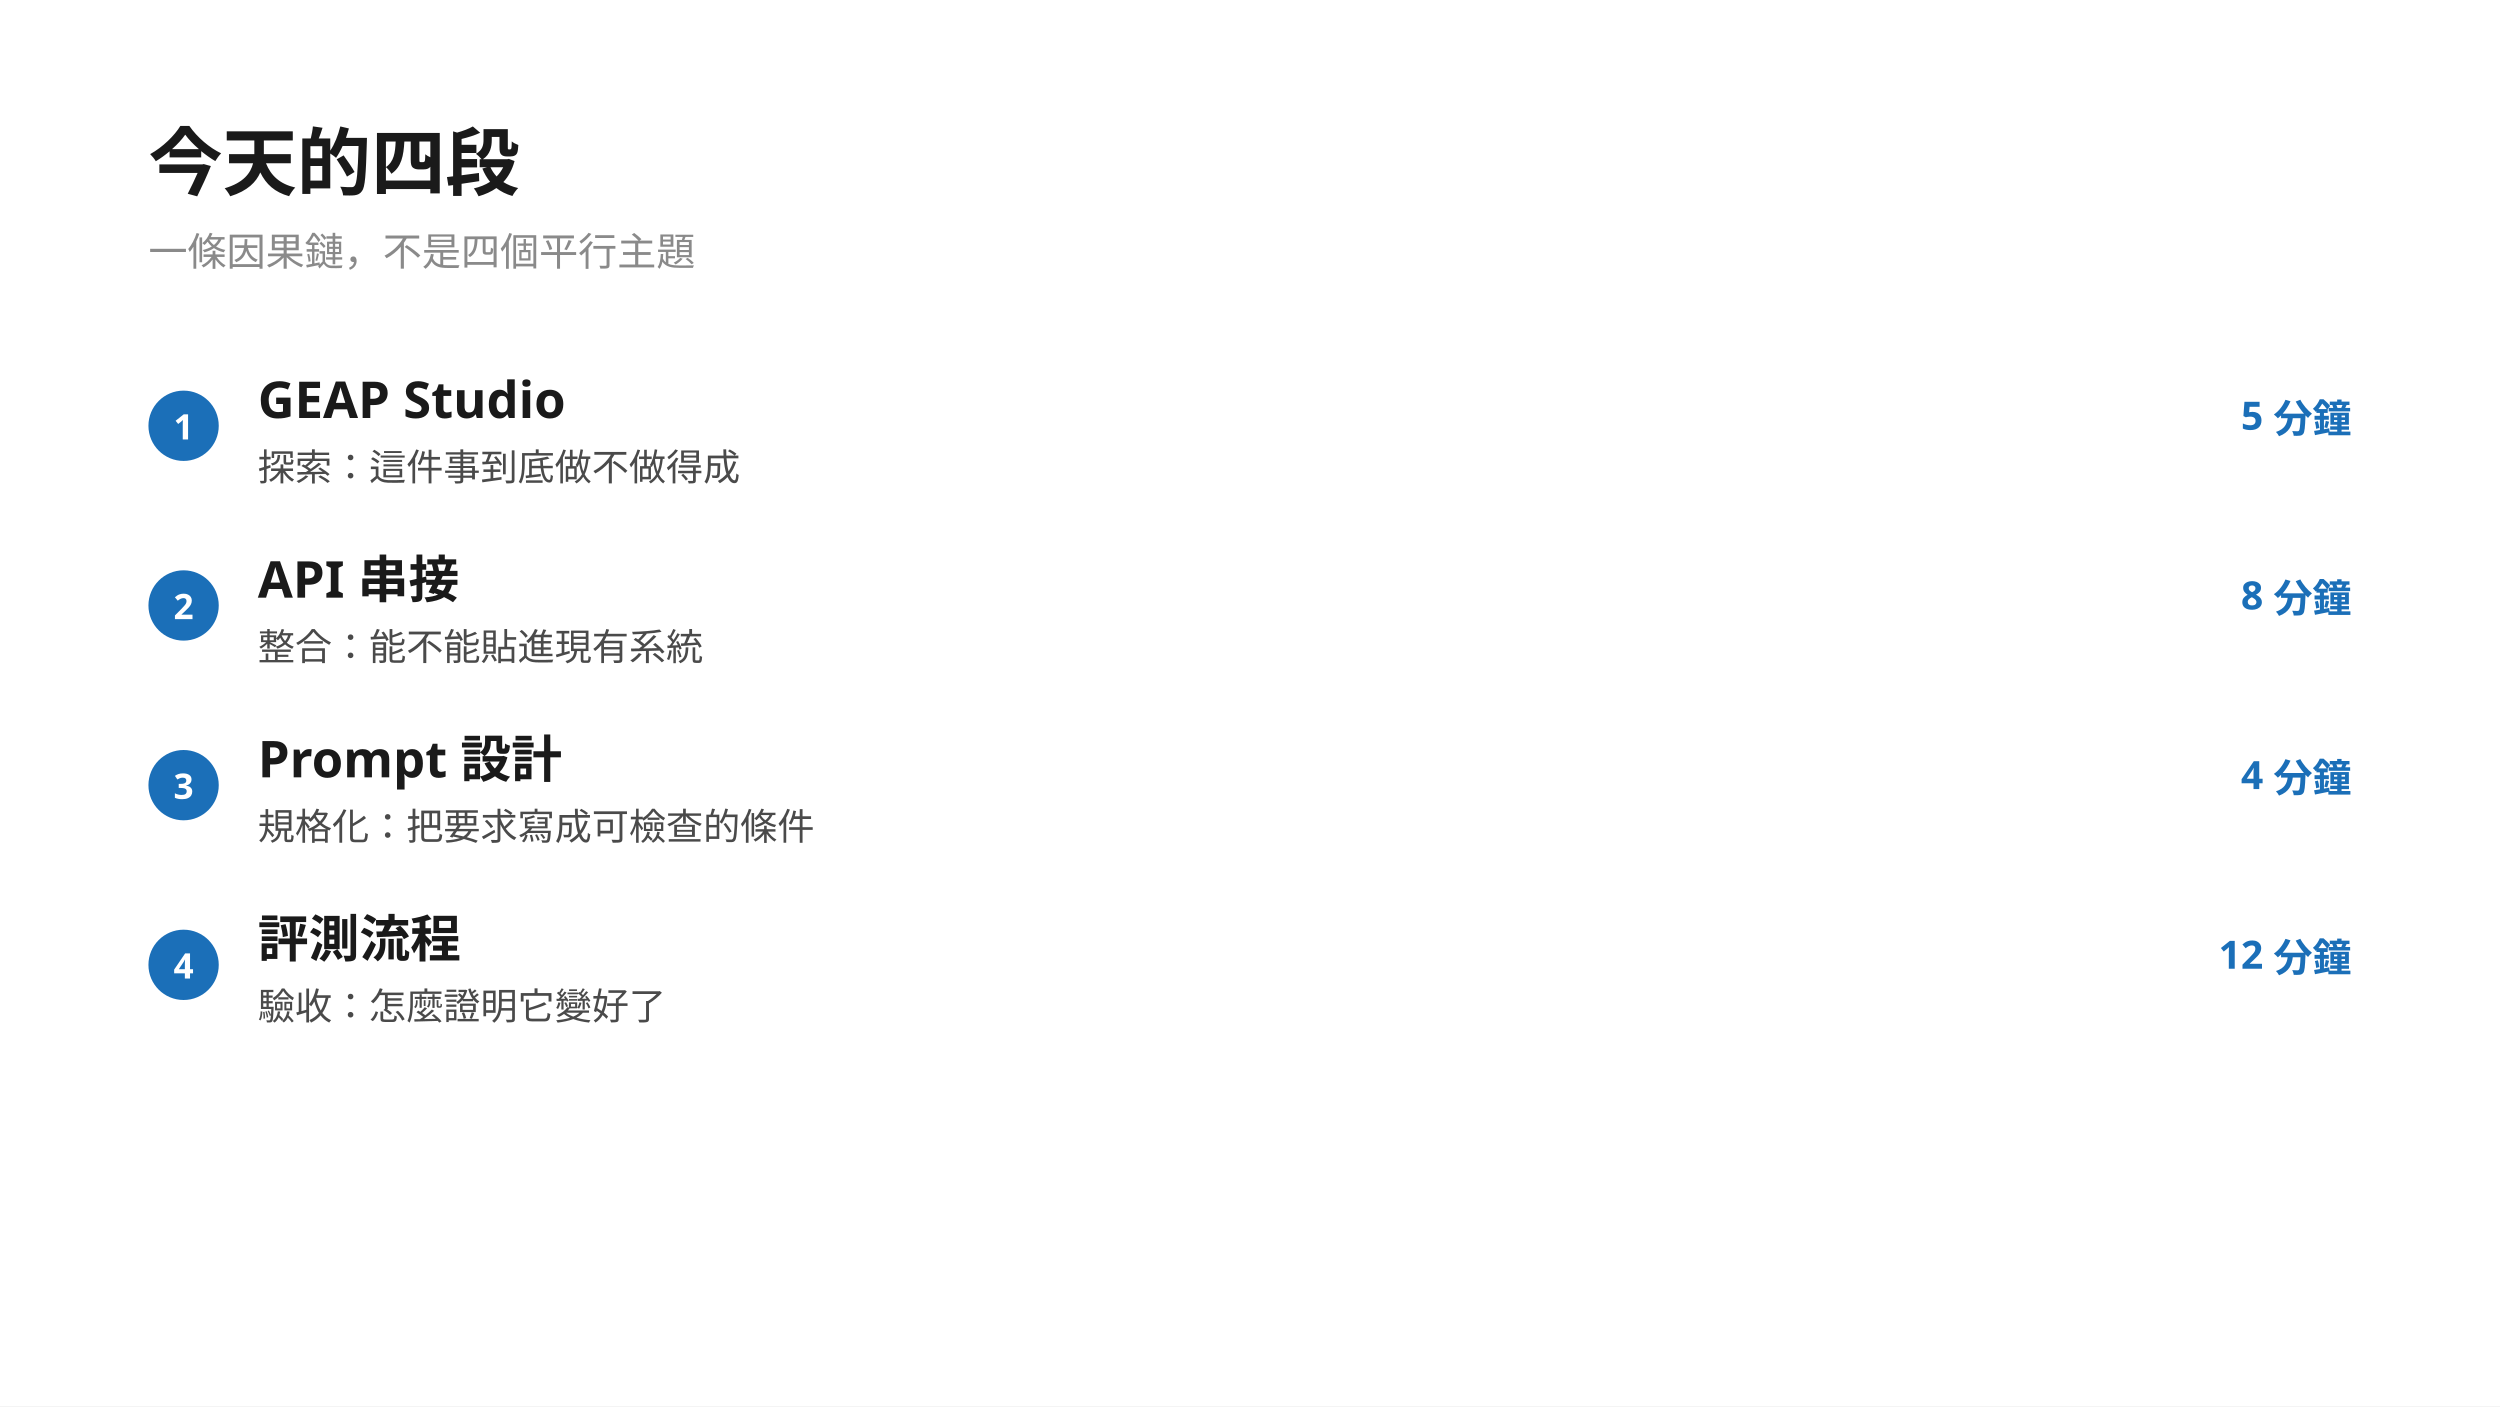
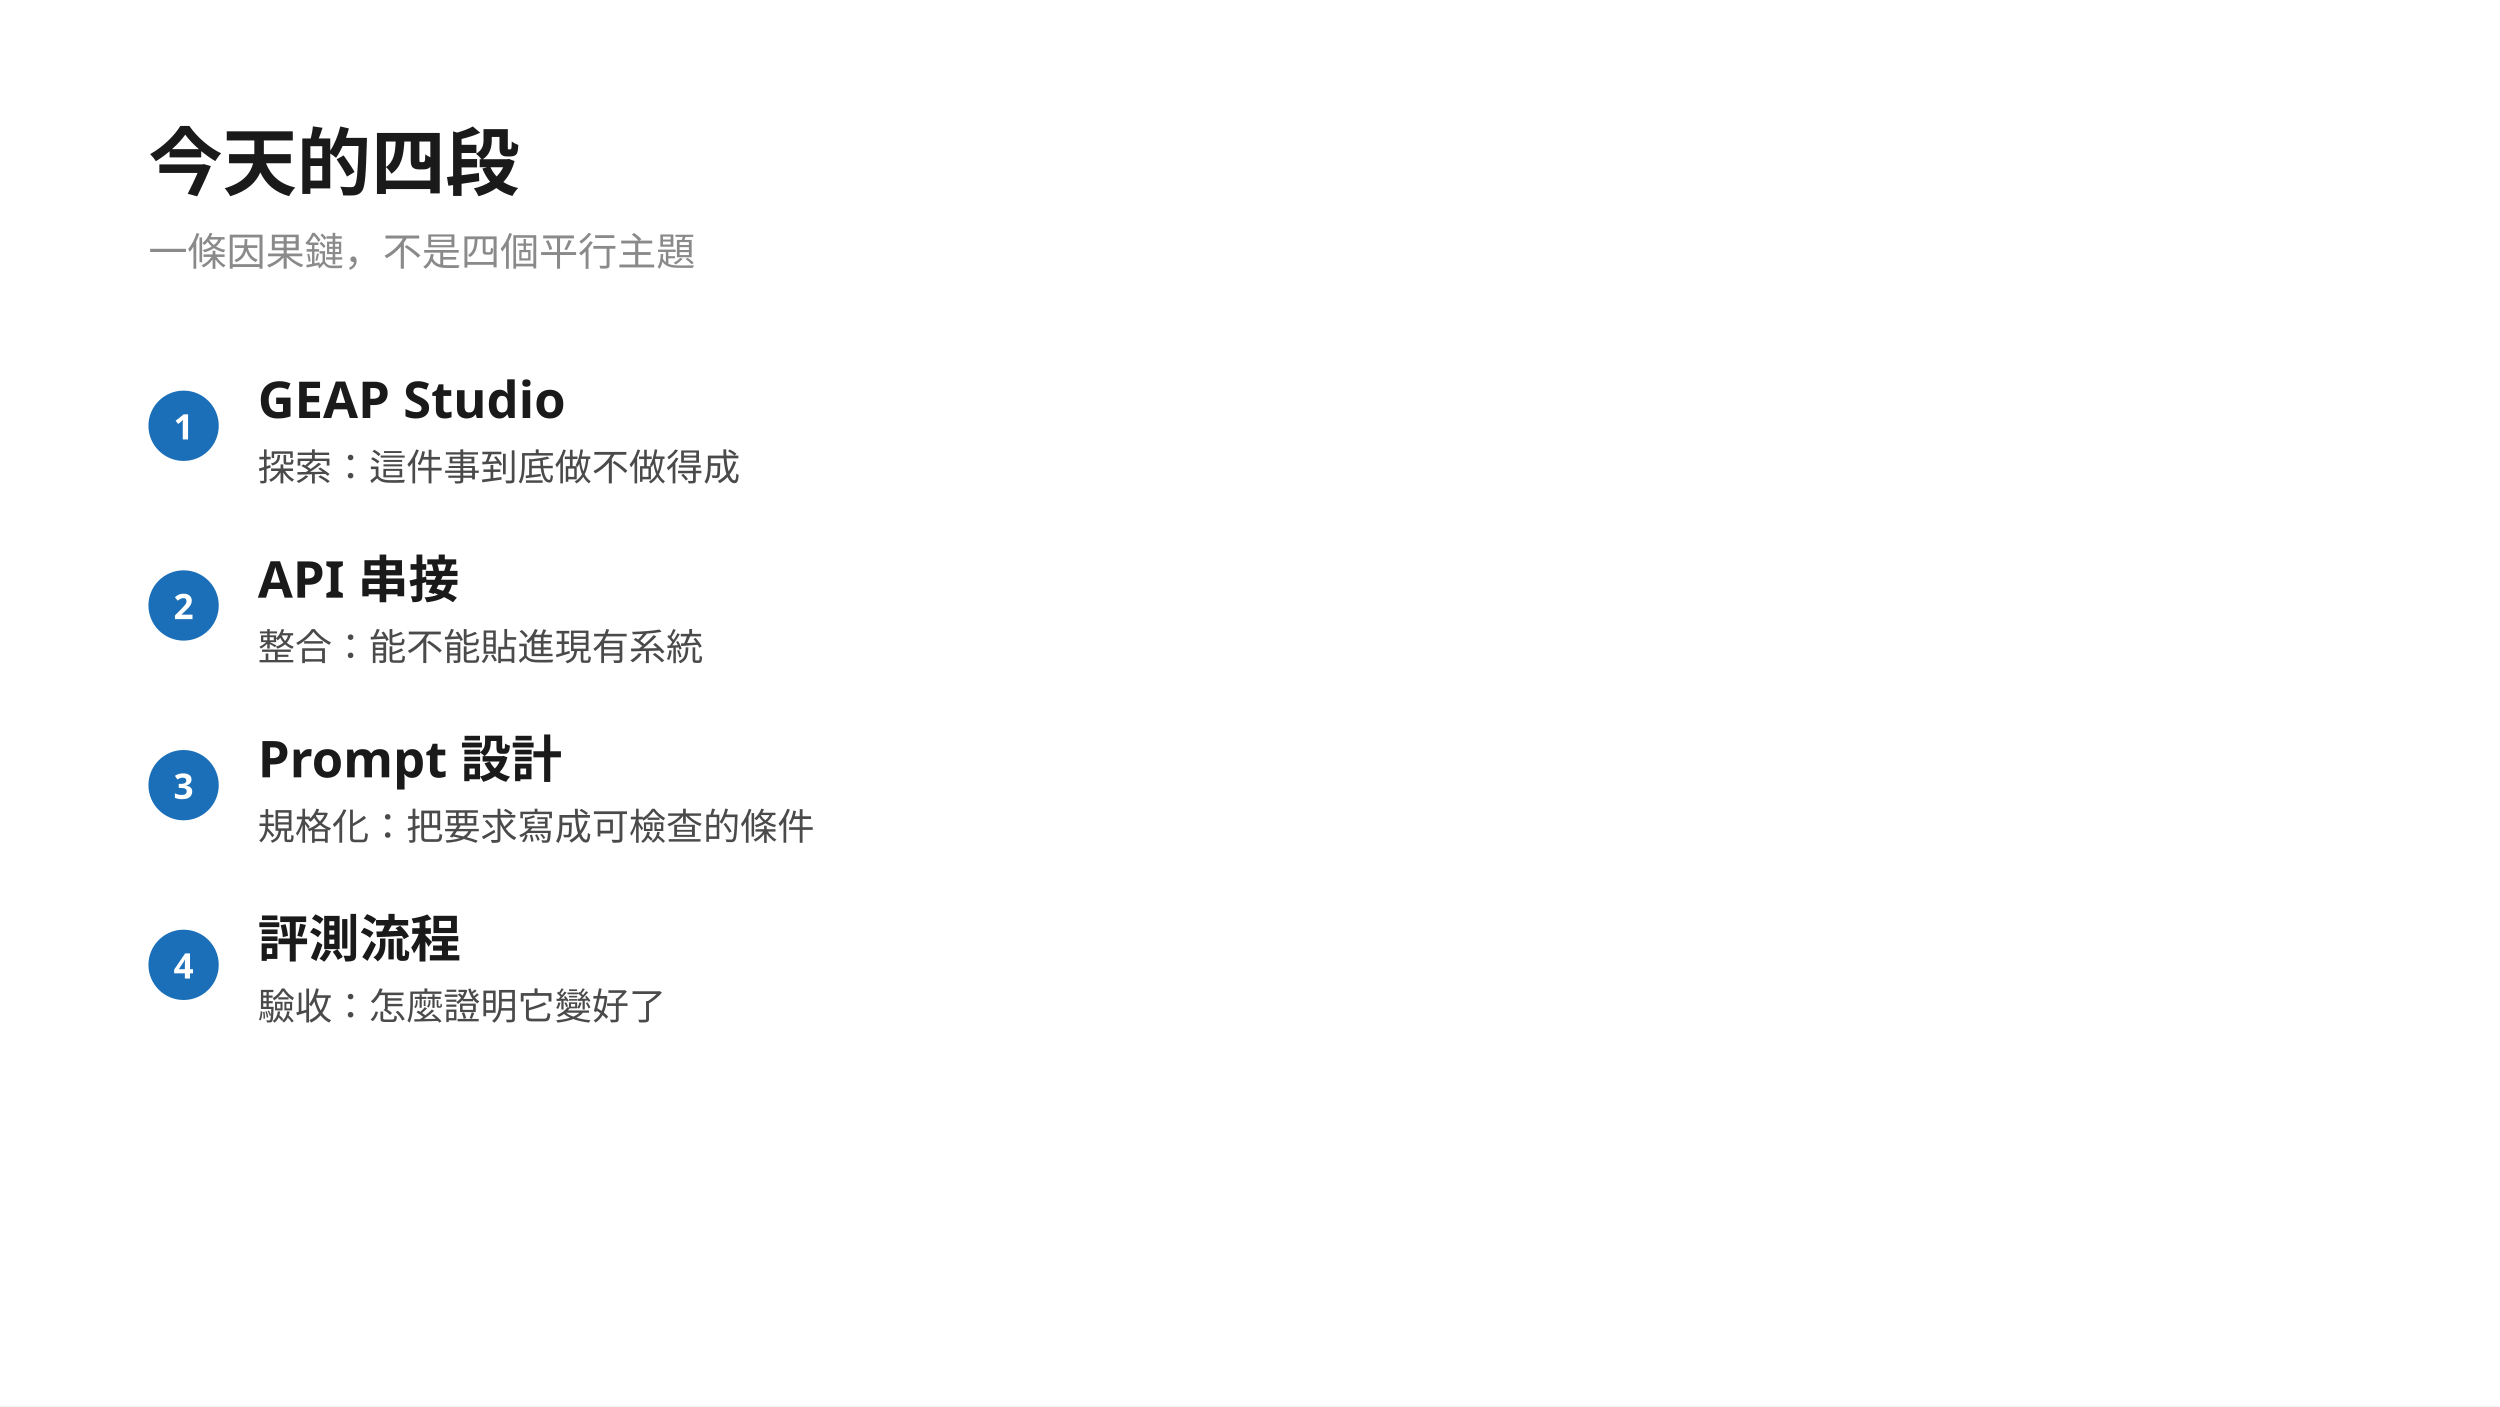
<svg xmlns="http://www.w3.org/2000/svg" viewBox="0 0 1280 720" width="1280" height="720" font-family="'PingFang TC','Noto Sans TC','Microsoft JhengHei','Hiragino Sans TC',sans-serif">
  <rect width="1280" height="720" fill="#ffffff" />
  <text x="76" y="97" font-size="38" fill="#1A1A1A" font-weight="700">今天的四段</text>
  <text x="76" y="136" font-size="20" fill="#8A8A8A">一條因果鏈，不是四個平行主題</text>
  <circle cx="94" cy="218" r="18" fill="#1B6FB8" />
  <text x="94" y="225" font-size="18" fill="#ffffff" font-weight="700" text-anchor="middle">1</text>
  <text x="132" y="214" font-size="26" fill="#1A1A1A" font-weight="700">GEAP Studio</text>
  <text x="132" y="246" font-size="19" fill="#4A4A4A">探索：這件事到底做不做得成</text>
-   <text x="1204" y="220" font-size="20" fill="#1B6FB8" font-weight="700" text-anchor="end">5 分鐘</text>
  <circle cx="94" cy="310" r="18" fill="#1B6FB8" />
  <text x="94" y="317" font-size="18" fill="#ffffff" font-weight="700" text-anchor="middle">2</text>
  <text x="132" y="306" font-size="26" fill="#1A1A1A" font-weight="700">API 串接</text>
  <text x="132" y="338" font-size="19" fill="#4A4A4A">整合：能不能貼進現有系統</text>
-   <text x="1204" y="312" font-size="20" fill="#1B6FB8" font-weight="700" text-anchor="end">8 分鐘</text>
  <circle cx="94" cy="402" r="18" fill="#1B6FB8" />
  <text x="94" y="409" font-size="18" fill="#ffffff" font-weight="700" text-anchor="middle">3</text>
  <text x="132" y="398" font-size="26" fill="#1A1A1A" font-weight="700">Prompt 設計</text>
  <text x="132" y="430" font-size="19" fill="#4A4A4A">規格化：把要求寫成可檢查的條件</text>
-   <text x="1204" y="404" font-size="20" fill="#1B6FB8" font-weight="700" text-anchor="end">4 分鐘</text>
  <circle cx="94" cy="494" r="18" fill="#1B6FB8" />
  <text x="94" y="501" font-size="18" fill="#ffffff" font-weight="700" text-anchor="middle">4</text>
  <text x="132" y="490" font-size="26" fill="#1A1A1A" font-weight="700">評測流程</text>
  <text x="132" y="522" font-size="19" fill="#4A4A4A">驗收：怎麼證明它變好了</text>
-   <text x="1204" y="496" font-size="20" fill="#1B6FB8" font-weight="700" text-anchor="end">12 分鐘</text>
</svg>
